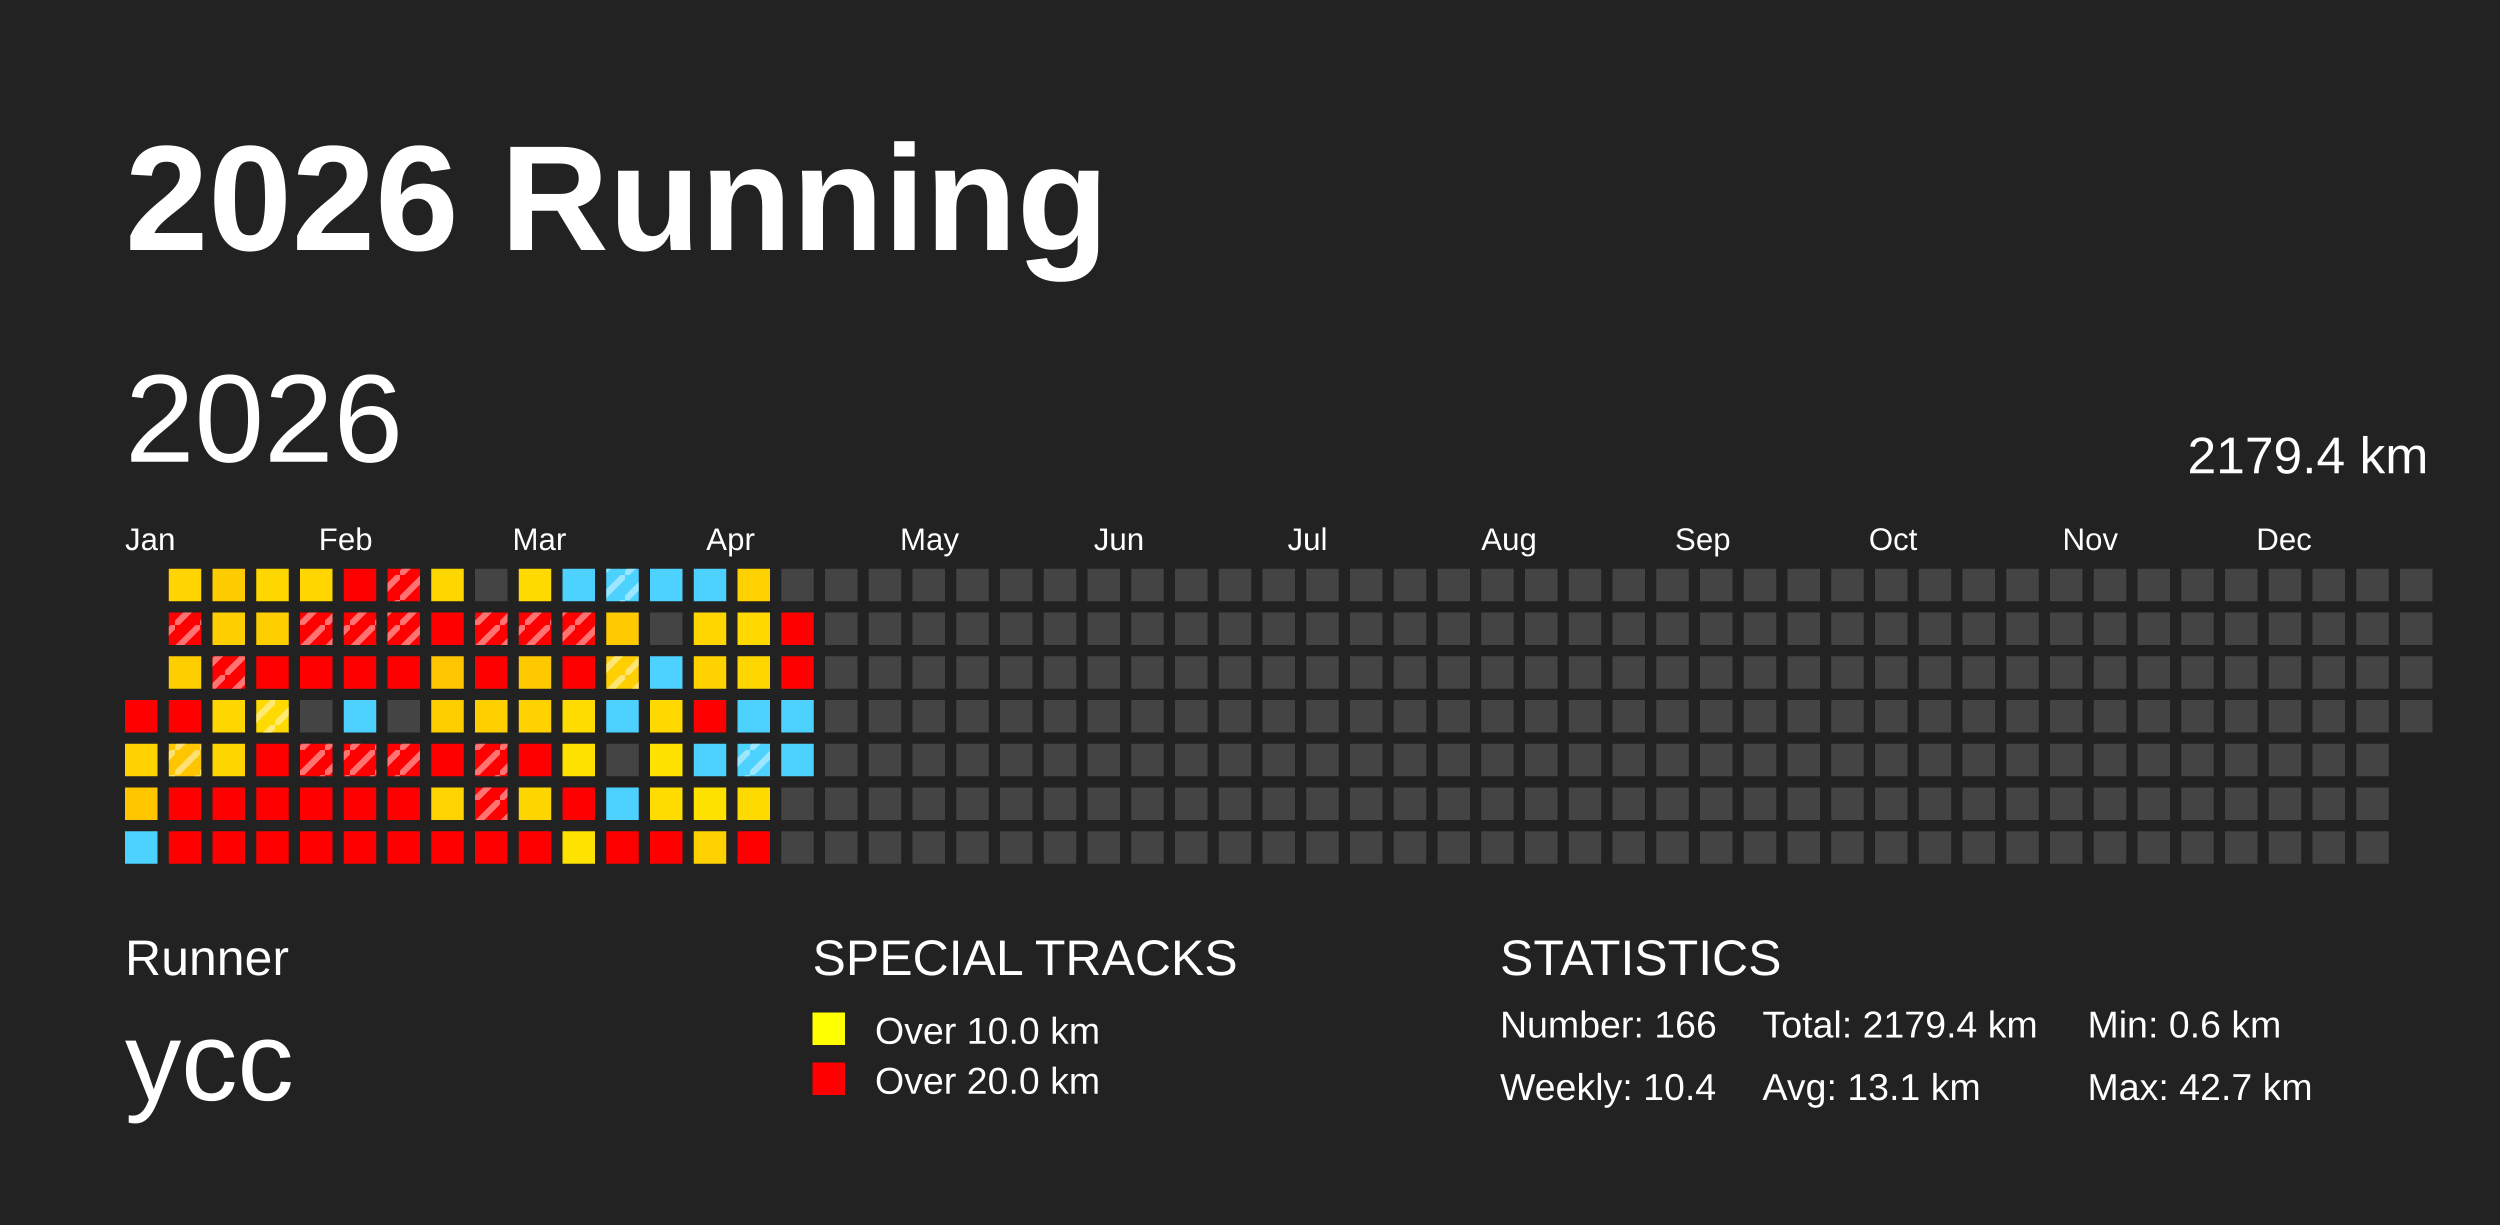
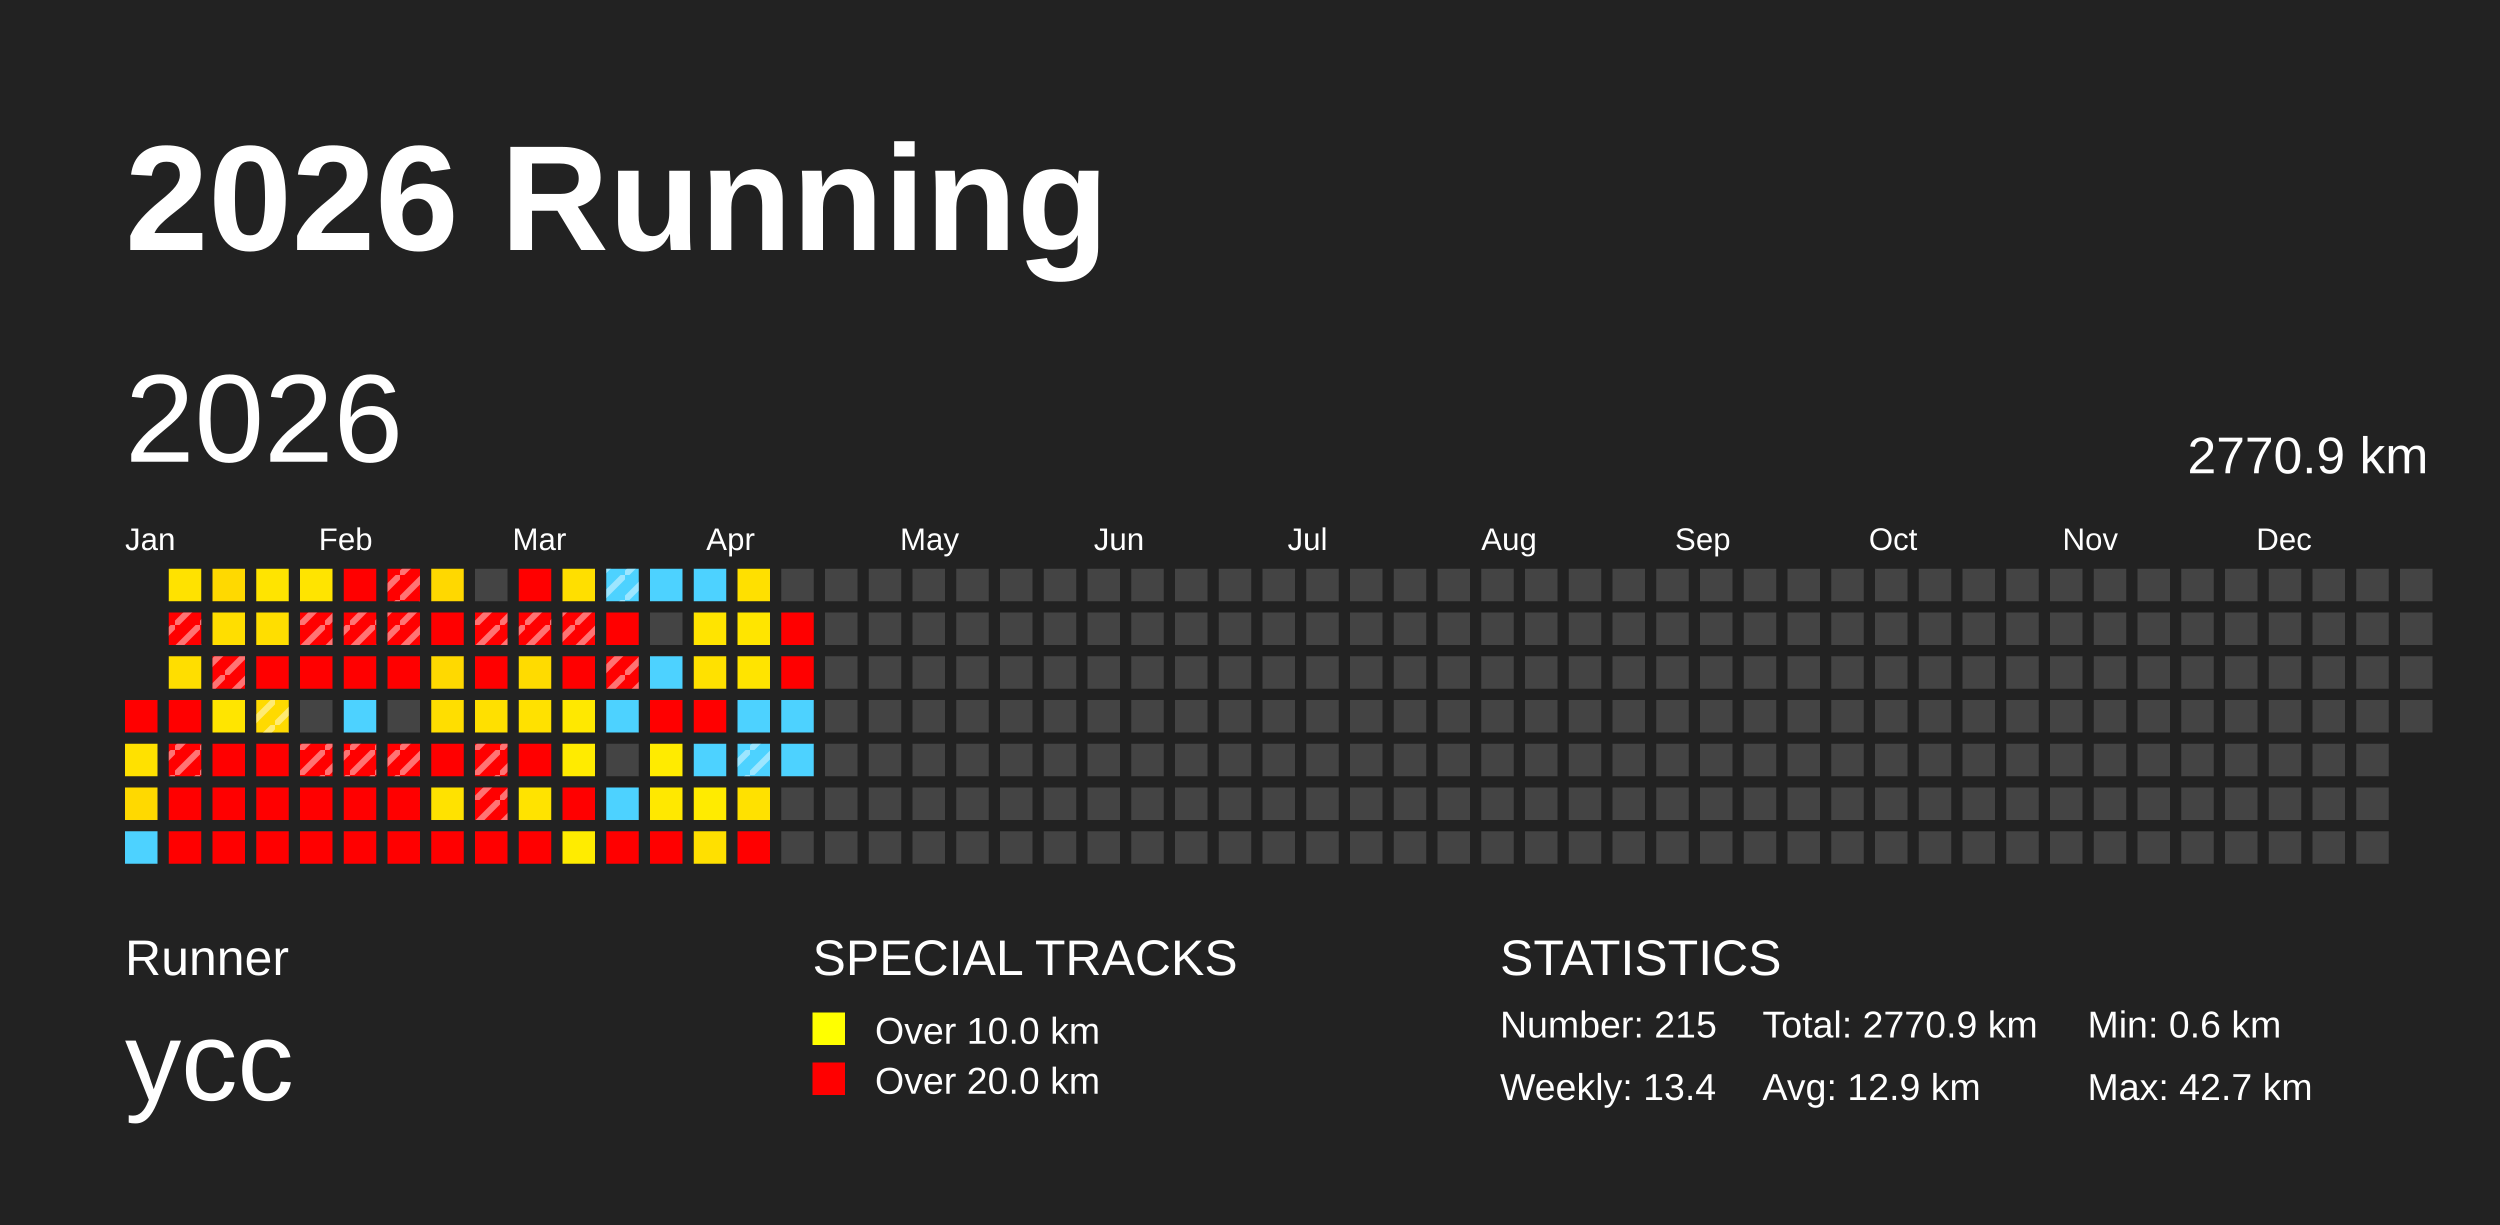
<svg xmlns="http://www.w3.org/2000/svg" baseProfile="full" height="98mm" version="1.1" viewBox="0,0,200,98" width="200mm">
  <defs>
    <pattern height="2" id="indoor-stripe" patternUnits="userSpaceOnUse" width="2">
      <line stroke="white" stroke-opacity="0.45" stroke-width="0.5" x1="0" x2="2" y1="2" y2="0" />
    </pattern>
  </defs>
  <rect fill="#222222" height="98" width="200" x="0" y="0" />
  <text fill="#FFFFFF" style="font-size:12px; font-family:Arial; font-weight:bold;" x="10" y="20">2026 Running</text>
  <text fill="#FFFFFF" style="font-size:4px; font-family:Arial" x="10" y="78">Runner</text>
  <text fill="#FFFFFF" style="font-size:9px; font-family:Arial" x="10" y="88">ycc</text>
  <text fill="#FFFFFF" style="font-size:4px; font-family:Arial" x="65" y="78">SPECIAL TRACKS</text>
  <rect fill="yellow" height="2.6" width="2.6" x="65" y="81" />
  <text fill="#FFFFFF" style="font-size:3px; font-family:Arial" x="70" y="83.5">Over 10.0 km</text>
  <rect fill="red" height="2.6" width="2.6" x="65" y="85" />
  <text fill="#FFFFFF" style="font-size:3px; font-family:Arial" x="70" y="87.5">Over 20.0 km</text>
  <text fill="#FFFFFF" style="font-size:4px; font-family:Arial" x="120" y="78">STATISTICS</text>
-   <text fill="#FFFFFF" style="font-size:3px; font-family:Arial" x="120" y="83">Number: 166</text>
-   <text fill="#FFFFFF" style="font-size:3px; font-family:Arial" x="120" y="88">Weekly: 10.4</text>
-   <text fill="#FFFFFF" style="font-size:3px; font-family:Arial" x="141" y="83">Total: 2179.4 km</text>
-   <text fill="#FFFFFF" style="font-size:3px; font-family:Arial" x="141" y="88">Avg: 13.1 km</text>
+   <text fill="#FFFFFF" style="font-size:3px; font-family:Arial" x="120" y="83">Number: 215</text>
+   <text fill="#FFFFFF" style="font-size:3px; font-family:Arial" x="120" y="88">Weekly: 13.4</text>
+   <text fill="#FFFFFF" style="font-size:3px; font-family:Arial" x="141" y="83">Total: 2770.9 km</text>
+   <text fill="#FFFFFF" style="font-size:3px; font-family:Arial" x="141" y="88">Avg: 12.9 km</text>
  <text fill="#FFFFFF" style="font-size:3px; font-family:Arial" x="167" y="83">Min: 0.6 km</text>
  <text fill="#FFFFFF" style="font-size:3px; font-family:Arial" x="167" y="88">Max: 42.7 km</text>
  <text dominant-baseline="hanging" fill="#FFFFFF" style="font-size:10.0px; font-family:Arial;" x="10" y="30">2026</text>
-   <text dominant-baseline="hanging" fill="#FFFFFF" style="font-size:4.125px; font-family:Arial;" x="175" y="35">2179.4 km</text>
+   <text dominant-baseline="hanging" fill="#FFFFFF" style="font-size:4.125px; font-family:Arial;" x="175" y="35">2770.9 km</text>
  <text fill="#FFFFFF" style="font-size:2.5px; font-family:Arial" x="10.0" y="44">Jan</text>
  <text fill="#FFFFFF" style="font-size:2.5px; font-family:Arial" x="25.5" y="44">Feb</text>
  <text fill="#FFFFFF" style="font-size:2.5px; font-family:Arial" x="41.0" y="44">Mar</text>
  <text fill="#FFFFFF" style="font-size:2.5px; font-family:Arial" x="56.5" y="44">Apr</text>
  <text fill="#FFFFFF" style="font-size:2.5px; font-family:Arial" x="72.0" y="44">May</text>
  <text fill="#FFFFFF" style="font-size:2.5px; font-family:Arial" x="87.5" y="44">Jun</text>
  <text fill="#FFFFFF" style="font-size:2.5px; font-family:Arial" x="103.0" y="44">Jul</text>
  <text fill="#FFFFFF" style="font-size:2.5px; font-family:Arial" x="118.5" y="44">Aug</text>
  <text fill="#FFFFFF" style="font-size:2.5px; font-family:Arial" x="134.0" y="44">Sep</text>
  <text fill="#FFFFFF" style="font-size:2.5px; font-family:Arial" x="149.5" y="44">Oct</text>
  <text fill="#FFFFFF" style="font-size:2.5px; font-family:Arial" x="165.0" y="44">Nov</text>
  <text fill="#FFFFFF" style="font-size:2.5px; font-family:Arial" x="180.5" y="44">Dec</text>
  <rect fill="red" height="2.6" width="2.6" x="10.0" y="56.0" />
-   <rect fill="#ffd200" height="2.6" width="2.6" x="10.0" y="59.5" />
-   <rect fill="#ffc600" height="2.6" width="2.6" x="10.0" y="63.0" />
+   <rect fill="#ffe100" height="2.6" width="2.6" x="10.0" y="59.5" />
+   <rect fill="#ffd900" height="2.6" width="2.6" x="10.0" y="63.0" />
  <rect fill="#4dd2ff" height="2.6" width="2.6" x="10.0" y="66.5" />
-   <rect fill="#ffd400" height="2.6" width="2.6" x="13.5" y="45.5" />
+   <rect fill="#ffe200" height="2.6" width="2.6" x="13.5" y="45.5" />
  <rect fill="red" height="2.6" width="2.6" x="13.5" y="49.0" />
  <rect fill="url(#indoor-stripe)" height="2.6" width="2.6" x="13.5" y="49.0" />
-   <rect fill="#ffce00" height="2.6" width="2.6" x="13.5" y="52.5" />
+   <rect fill="#ffde00" height="2.6" width="2.6" x="13.5" y="52.5" />
  <rect fill="red" height="2.6" width="2.6" x="13.5" y="56.0" />
-   <rect fill="#ffc600" height="2.6" width="2.6" x="13.5" y="59.5" />
+   <rect fill="red" height="2.6" width="2.6" x="13.5" y="59.5" />
  <rect fill="url(#indoor-stripe)" height="2.6" width="2.6" x="13.5" y="59.5" />
  <rect fill="red" height="2.6" width="2.6" x="13.5" y="63.0" />
  <rect fill="red" height="2.6" width="2.6" x="13.5" y="66.5" />
-   <rect fill="#ffcc00" height="2.6" width="2.6" x="17.0" y="45.5" />
-   <rect fill="#ffce00" height="2.6" width="2.6" x="17.0" y="49.0" />
+   <rect fill="#ffd900" height="2.6" width="2.6" x="17.0" y="45.5" />
+   <rect fill="#ffde00" height="2.6" width="2.6" x="17.0" y="49.0" />
  <rect fill="red" height="2.6" width="2.6" x="17.0" y="52.5" />
  <rect fill="url(#indoor-stripe)" height="2.6" width="2.6" x="17.0" y="52.5" />
-   <rect fill="#ffd700" height="2.6" width="2.6" x="17.0" y="56.0" />
-   <rect fill="#ffd500" height="2.6" width="2.6" x="17.0" y="59.5" />
+   <rect fill="#ffe500" height="2.6" width="2.6" x="17.0" y="56.0" />
+   <rect fill="red" height="2.6" width="2.6" x="17.0" y="59.5" />
  <rect fill="red" height="2.6" width="2.6" x="17.0" y="63.0" />
  <rect fill="red" height="2.6" width="2.6" x="17.0" y="66.5" />
-   <rect fill="#ffd700" height="2.6" width="2.6" x="20.5" y="45.5" />
-   <rect fill="#ffce00" height="2.6" width="2.6" x="20.5" y="49.0" />
+   <rect fill="#ffe400" height="2.6" width="2.6" x="20.5" y="45.5" />
+   <rect fill="#ffde00" height="2.6" width="2.6" x="20.5" y="49.0" />
  <rect fill="red" height="2.6" width="2.6" x="20.5" y="52.5" />
  <rect fill="#ffda00" height="2.6" width="2.6" x="20.5" y="56.0" />
  <rect fill="url(#indoor-stripe)" height="2.6" width="2.6" x="20.5" y="56.0" />
  <rect fill="red" height="2.6" width="2.6" x="20.5" y="59.5" />
  <rect fill="red" height="2.6" width="2.6" x="20.5" y="63.0" />
  <rect fill="red" height="2.6" width="2.6" x="20.5" y="66.5" />
-   <rect fill="#ffd600" height="2.6" width="2.6" x="24.0" y="45.5" />
+   <rect fill="#ffe400" height="2.6" width="2.6" x="24.0" y="45.5" />
  <rect fill="red" height="2.6" width="2.6" x="24.0" y="49.0" />
  <rect fill="url(#indoor-stripe)" height="2.6" width="2.6" x="24.0" y="49.0" />
  <rect fill="red" height="2.6" width="2.6" x="24.0" y="52.5" />
  <rect fill="#444444" height="2.6" width="2.6" x="24.0" y="56.0" />
  <rect fill="red" height="2.6" width="2.6" x="24.0" y="59.5" />
  <rect fill="url(#indoor-stripe)" height="2.6" width="2.6" x="24.0" y="59.5" />
  <rect fill="red" height="2.6" width="2.6" x="24.0" y="63.0" />
  <rect fill="red" height="2.6" width="2.6" x="24.0" y="66.5" />
  <rect fill="red" height="2.6" width="2.6" x="27.5" y="45.5" />
  <rect fill="red" height="2.6" width="2.6" x="27.5" y="49.0" />
  <rect fill="url(#indoor-stripe)" height="2.6" width="2.6" x="27.5" y="49.0" />
  <rect fill="red" height="2.6" width="2.6" x="27.5" y="52.5" />
  <rect fill="#4dd2ff" height="2.6" width="2.6" x="27.5" y="56.0" />
  <rect fill="red" height="2.6" width="2.6" x="27.5" y="59.5" />
  <rect fill="url(#indoor-stripe)" height="2.6" width="2.6" x="27.5" y="59.5" />
  <rect fill="red" height="2.6" width="2.6" x="27.5" y="63.0" />
  <rect fill="red" height="2.6" width="2.6" x="27.5" y="66.5" />
  <rect fill="red" height="2.6" width="2.6" x="31.0" y="45.5" />
  <rect fill="url(#indoor-stripe)" height="2.6" width="2.6" x="31.0" y="45.5" />
  <rect fill="red" height="2.6" width="2.6" x="31.0" y="49.0" />
  <rect fill="url(#indoor-stripe)" height="2.6" width="2.6" x="31.0" y="49.0" />
  <rect fill="red" height="2.6" width="2.6" x="31.0" y="52.5" />
  <rect fill="#444444" height="2.6" width="2.6" x="31.0" y="56.0" />
  <rect fill="red" height="2.6" width="2.6" x="31.0" y="59.5" />
  <rect fill="url(#indoor-stripe)" height="2.6" width="2.6" x="31.0" y="59.5" />
  <rect fill="red" height="2.6" width="2.6" x="31.0" y="63.0" />
  <rect fill="red" height="2.6" width="2.6" x="31.0" y="66.5" />
-   <rect fill="#ffd700" height="2.6" width="2.6" x="34.5" y="45.5" />
+   <rect fill="#ffd800" height="2.6" width="2.6" x="34.5" y="45.5" />
  <rect fill="red" height="2.6" width="2.6" x="34.5" y="49.0" />
-   <rect fill="#ffc500" height="2.6" width="2.6" x="34.5" y="52.5" />
-   <rect fill="#ffce00" height="2.6" width="2.6" x="34.5" y="56.0" />
+   <rect fill="#ffd900" height="2.6" width="2.6" x="34.5" y="52.5" />
+   <rect fill="#ffde00" height="2.6" width="2.6" x="34.5" y="56.0" />
  <rect fill="red" height="2.6" width="2.6" x="34.5" y="59.5" />
-   <rect fill="#ffd400" height="2.6" width="2.6" x="34.5" y="63.0" />
+   <rect fill="#ffe200" height="2.6" width="2.6" x="34.5" y="63.0" />
  <rect fill="red" height="2.6" width="2.6" x="34.5" y="66.5" />
  <rect fill="#444444" height="2.6" width="2.6" x="38.0" y="45.5" />
  <rect fill="red" height="2.6" width="2.6" x="38.0" y="49.0" />
  <rect fill="url(#indoor-stripe)" height="2.6" width="2.6" x="38.0" y="49.0" />
  <rect fill="red" height="2.6" width="2.6" x="38.0" y="52.5" />
-   <rect fill="#ffd000" height="2.6" width="2.6" x="38.0" y="56.0" />
+   <rect fill="#ffe000" height="2.6" width="2.6" x="38.0" y="56.0" />
  <rect fill="red" height="2.6" width="2.6" x="38.0" y="59.5" />
  <rect fill="url(#indoor-stripe)" height="2.6" width="2.6" x="38.0" y="59.5" />
  <rect fill="red" height="2.6" width="2.6" x="38.0" y="63.0" />
  <rect fill="url(#indoor-stripe)" height="2.6" width="2.6" x="38.0" y="63.0" />
  <rect fill="red" height="2.6" width="2.6" x="38.0" y="66.5" />
-   <rect fill="#ffda00" height="2.6" width="2.6" x="41.5" y="45.5" />
+   <rect fill="red" height="2.6" width="2.6" x="41.5" y="45.5" />
  <rect fill="red" height="2.6" width="2.6" x="41.5" y="49.0" />
  <rect fill="url(#indoor-stripe)" height="2.6" width="2.6" x="41.5" y="49.0" />
-   <rect fill="#ffc900" height="2.6" width="2.6" x="41.5" y="52.5" />
-   <rect fill="#ffd200" height="2.6" width="2.6" x="41.5" y="56.0" />
+   <rect fill="#ffdb00" height="2.6" width="2.6" x="41.5" y="52.5" />
+   <rect fill="#ffe100" height="2.6" width="2.6" x="41.5" y="56.0" />
  <rect fill="red" height="2.6" width="2.6" x="41.5" y="59.5" />
-   <rect fill="#ffd500" height="2.6" width="2.6" x="41.5" y="63.0" />
+   <rect fill="#ffe300" height="2.6" width="2.6" x="41.5" y="63.0" />
  <rect fill="red" height="2.6" width="2.6" x="41.5" y="66.5" />
-   <rect fill="#4dd2ff" height="2.6" width="2.6" x="45.0" y="45.5" />
+   <rect fill="#ffdf00" height="2.6" width="2.6" x="45.0" y="45.5" />
  <rect fill="red" height="2.6" width="2.6" x="45.0" y="49.0" />
  <rect fill="url(#indoor-stripe)" height="2.6" width="2.6" x="45.0" y="49.0" />
  <rect fill="red" height="2.6" width="2.6" x="45.0" y="52.5" />
-   <rect fill="#ffdc00" height="2.6" width="2.6" x="45.0" y="56.0" />
-   <rect fill="#ffe100" height="2.6" width="2.6" x="45.0" y="59.5" />
+   <rect fill="#ffe800" height="2.6" width="2.6" x="45.0" y="56.0" />
+   <rect fill="#ffeb00" height="2.6" width="2.6" x="45.0" y="59.5" />
  <rect fill="red" height="2.6" width="2.6" x="45.0" y="63.0" />
-   <rect fill="#ffe200" height="2.6" width="2.6" x="45.0" y="66.5" />
+   <rect fill="#ffec00" height="2.6" width="2.6" x="45.0" y="66.5" />
  <rect fill="#4dd2ff" height="2.6" width="2.6" x="48.5" y="45.5" />
  <rect fill="url(#indoor-stripe)" height="2.6" width="2.6" x="48.5" y="45.5" />
-   <rect fill="#ffcb00" height="2.6" width="2.6" x="48.5" y="49.0" />
-   <rect fill="#ffcf00" height="2.6" width="2.6" x="48.5" y="52.5" />
+   <rect fill="red" height="2.6" width="2.6" x="48.5" y="49.0" />
+   <rect fill="red" height="2.6" width="2.6" x="48.5" y="52.5" />
  <rect fill="url(#indoor-stripe)" height="2.6" width="2.6" x="48.5" y="52.5" />
  <rect fill="#4dd2ff" height="2.6" width="2.6" x="48.5" y="56.0" />
  <rect fill="#444444" height="2.6" width="2.6" x="48.5" y="59.5" />
  <rect fill="#4dd2ff" height="2.6" width="2.6" x="48.5" y="63.0" />
  <rect fill="red" height="2.6" width="2.6" x="48.5" y="66.5" />
  <rect fill="#4dd2ff" height="2.6" width="2.6" x="52.0" y="45.5" />
  <rect fill="#444444" height="2.6" width="2.6" x="52.0" y="49.0" />
  <rect fill="#4dd2ff" height="2.6" width="2.6" x="52.0" y="52.5" />
-   <rect fill="#ffd800" height="2.6" width="2.6" x="52.0" y="56.0" />
-   <rect fill="#ffe100" height="2.6" width="2.6" x="52.0" y="59.5" />
-   <rect fill="#ffdc00" height="2.6" width="2.6" x="52.0" y="63.0" />
+   <rect fill="red" height="2.6" width="2.6" x="52.0" y="56.0" />
+   <rect fill="#ffeb00" height="2.6" width="2.6" x="52.0" y="59.5" />
+   <rect fill="#ffe800" height="2.6" width="2.6" x="52.0" y="63.0" />
  <rect fill="red" height="2.6" width="2.6" x="52.0" y="66.5" />
  <rect fill="#4dd2ff" height="2.6" width="2.6" x="55.5" y="45.5" />
-   <rect fill="#ffd600" height="2.6" width="2.6" x="55.5" y="49.0" />
-   <rect fill="#ffd200" height="2.6" width="2.6" x="55.5" y="52.5" />
+   <rect fill="#ffe400" height="2.6" width="2.6" x="55.5" y="49.0" />
+   <rect fill="#ffe100" height="2.6" width="2.6" x="55.5" y="52.5" />
  <rect fill="red" height="2.6" width="2.6" x="55.5" y="56.0" />
  <rect fill="#4dd2ff" height="2.6" width="2.6" x="55.5" y="59.5" />
-   <rect fill="#ffe100" height="2.6" width="2.6" x="55.5" y="63.0" />
-   <rect fill="#ffd100" height="2.6" width="2.6" x="55.5" y="66.5" />
-   <rect fill="#ffd100" height="2.6" width="2.6" x="59.0" y="45.5" />
-   <rect fill="#ffd800" height="2.6" width="2.6" x="59.0" y="49.0" />
-   <rect fill="#ffd700" height="2.6" width="2.6" x="59.0" y="52.5" />
+   <rect fill="#ffeb00" height="2.6" width="2.6" x="55.5" y="63.0" />
+   <rect fill="#ffe000" height="2.6" width="2.6" x="55.5" y="66.5" />
+   <rect fill="#ffe000" height="2.6" width="2.6" x="59.0" y="45.5" />
+   <rect fill="#ffe500" height="2.6" width="2.6" x="59.0" y="49.0" />
+   <rect fill="#ffe400" height="2.6" width="2.6" x="59.0" y="52.5" />
  <rect fill="#4dd2ff" height="2.6" width="2.6" x="59.0" y="56.0" />
  <rect fill="#4dd2ff" height="2.6" width="2.6" x="59.0" y="59.5" />
  <rect fill="url(#indoor-stripe)" height="2.6" width="2.6" x="59.0" y="59.5" />
-   <rect fill="#ffda00" height="2.6" width="2.6" x="59.0" y="63.0" />
+   <rect fill="#ffe100" height="2.6" width="2.6" x="59.0" y="63.0" />
  <rect fill="red" height="2.6" width="2.6" x="59.0" y="66.5" />
  <rect fill="#444444" height="2.6" width="2.6" x="62.5" y="45.5" />
  <rect fill="red" height="2.6" width="2.6" x="62.5" y="49.0" />
  <rect fill="red" height="2.6" width="2.6" x="62.5" y="52.5" />
  <rect fill="#4dd2ff" height="2.6" width="2.6" x="62.5" y="56.0" />
  <rect fill="#4dd2ff" height="2.6" width="2.6" x="62.5" y="59.5" />
  <rect fill="#444444" height="2.6" width="2.6" x="62.5" y="63.0" />
  <rect fill="#444444" height="2.6" width="2.6" x="62.5" y="66.5" />
  <rect fill="#444444" height="2.6" width="2.6" x="66.0" y="45.5" />
  <rect fill="#444444" height="2.6" width="2.6" x="66.0" y="49.0" />
  <rect fill="#444444" height="2.6" width="2.6" x="66.0" y="52.5" />
  <rect fill="#444444" height="2.6" width="2.6" x="66.0" y="56.0" />
  <rect fill="#444444" height="2.6" width="2.6" x="66.0" y="59.5" />
  <rect fill="#444444" height="2.6" width="2.6" x="66.0" y="63.0" />
  <rect fill="#444444" height="2.6" width="2.6" x="66.0" y="66.5" />
  <rect fill="#444444" height="2.6" width="2.6" x="69.5" y="45.5" />
  <rect fill="#444444" height="2.6" width="2.6" x="69.5" y="49.0" />
  <rect fill="#444444" height="2.6" width="2.6" x="69.5" y="52.5" />
  <rect fill="#444444" height="2.6" width="2.6" x="69.5" y="56.0" />
  <rect fill="#444444" height="2.6" width="2.6" x="69.5" y="59.5" />
  <rect fill="#444444" height="2.6" width="2.6" x="69.5" y="63.0" />
  <rect fill="#444444" height="2.6" width="2.6" x="69.5" y="66.5" />
  <rect fill="#444444" height="2.6" width="2.6" x="73.0" y="45.5" />
  <rect fill="#444444" height="2.6" width="2.6" x="73.0" y="49.0" />
  <rect fill="#444444" height="2.6" width="2.6" x="73.0" y="52.5" />
  <rect fill="#444444" height="2.6" width="2.6" x="73.0" y="56.0" />
  <rect fill="#444444" height="2.6" width="2.6" x="73.0" y="59.5" />
  <rect fill="#444444" height="2.6" width="2.6" x="73.0" y="63.0" />
  <rect fill="#444444" height="2.6" width="2.6" x="73.0" y="66.5" />
  <rect fill="#444444" height="2.6" width="2.6" x="76.5" y="45.5" />
  <rect fill="#444444" height="2.6" width="2.6" x="76.5" y="49.0" />
  <rect fill="#444444" height="2.6" width="2.6" x="76.5" y="52.5" />
  <rect fill="#444444" height="2.6" width="2.6" x="76.5" y="56.0" />
  <rect fill="#444444" height="2.6" width="2.6" x="76.5" y="59.5" />
  <rect fill="#444444" height="2.6" width="2.6" x="76.5" y="63.0" />
  <rect fill="#444444" height="2.6" width="2.6" x="76.5" y="66.5" />
  <rect fill="#444444" height="2.6" width="2.6" x="80.0" y="45.5" />
  <rect fill="#444444" height="2.6" width="2.6" x="80.0" y="49.0" />
  <rect fill="#444444" height="2.6" width="2.6" x="80.0" y="52.5" />
  <rect fill="#444444" height="2.6" width="2.6" x="80.0" y="56.0" />
  <rect fill="#444444" height="2.6" width="2.6" x="80.0" y="59.5" />
  <rect fill="#444444" height="2.6" width="2.6" x="80.0" y="63.0" />
  <rect fill="#444444" height="2.6" width="2.6" x="80.0" y="66.5" />
  <rect fill="#444444" height="2.6" width="2.6" x="83.5" y="45.5" />
  <rect fill="#444444" height="2.6" width="2.6" x="83.5" y="49.0" />
  <rect fill="#444444" height="2.6" width="2.6" x="83.5" y="52.5" />
  <rect fill="#444444" height="2.6" width="2.6" x="83.5" y="56.0" />
  <rect fill="#444444" height="2.6" width="2.6" x="83.5" y="59.5" />
  <rect fill="#444444" height="2.6" width="2.6" x="83.5" y="63.0" />
  <rect fill="#444444" height="2.6" width="2.6" x="83.5" y="66.5" />
  <rect fill="#444444" height="2.6" width="2.6" x="87.0" y="45.5" />
  <rect fill="#444444" height="2.6" width="2.6" x="87.0" y="49.0" />
  <rect fill="#444444" height="2.6" width="2.6" x="87.0" y="52.5" />
  <rect fill="#444444" height="2.6" width="2.6" x="87.0" y="56.0" />
  <rect fill="#444444" height="2.6" width="2.6" x="87.0" y="59.5" />
  <rect fill="#444444" height="2.6" width="2.6" x="87.0" y="63.0" />
  <rect fill="#444444" height="2.6" width="2.6" x="87.0" y="66.5" />
  <rect fill="#444444" height="2.6" width="2.6" x="90.5" y="45.5" />
  <rect fill="#444444" height="2.6" width="2.6" x="90.5" y="49.0" />
  <rect fill="#444444" height="2.6" width="2.6" x="90.5" y="52.5" />
  <rect fill="#444444" height="2.6" width="2.6" x="90.5" y="56.0" />
  <rect fill="#444444" height="2.6" width="2.6" x="90.5" y="59.5" />
  <rect fill="#444444" height="2.6" width="2.6" x="90.5" y="63.0" />
  <rect fill="#444444" height="2.6" width="2.6" x="90.5" y="66.5" />
  <rect fill="#444444" height="2.6" width="2.6" x="94.0" y="45.5" />
  <rect fill="#444444" height="2.6" width="2.6" x="94.0" y="49.0" />
  <rect fill="#444444" height="2.6" width="2.6" x="94.0" y="52.5" />
  <rect fill="#444444" height="2.6" width="2.6" x="94.0" y="56.0" />
  <rect fill="#444444" height="2.6" width="2.6" x="94.0" y="59.5" />
  <rect fill="#444444" height="2.6" width="2.6" x="94.0" y="63.0" />
  <rect fill="#444444" height="2.6" width="2.6" x="94.0" y="66.5" />
  <rect fill="#444444" height="2.6" width="2.6" x="97.5" y="45.5" />
  <rect fill="#444444" height="2.6" width="2.6" x="97.5" y="49.0" />
  <rect fill="#444444" height="2.6" width="2.6" x="97.5" y="52.5" />
  <rect fill="#444444" height="2.6" width="2.6" x="97.5" y="56.0" />
  <rect fill="#444444" height="2.6" width="2.6" x="97.5" y="59.5" />
  <rect fill="#444444" height="2.6" width="2.6" x="97.5" y="63.0" />
  <rect fill="#444444" height="2.6" width="2.6" x="97.5" y="66.5" />
  <rect fill="#444444" height="2.6" width="2.6" x="101.0" y="45.5" />
  <rect fill="#444444" height="2.6" width="2.6" x="101.0" y="49.0" />
  <rect fill="#444444" height="2.6" width="2.6" x="101.0" y="52.5" />
  <rect fill="#444444" height="2.6" width="2.6" x="101.0" y="56.0" />
  <rect fill="#444444" height="2.6" width="2.6" x="101.0" y="59.5" />
  <rect fill="#444444" height="2.6" width="2.6" x="101.0" y="63.0" />
  <rect fill="#444444" height="2.6" width="2.6" x="101.0" y="66.5" />
  <rect fill="#444444" height="2.6" width="2.6" x="104.5" y="45.5" />
  <rect fill="#444444" height="2.6" width="2.6" x="104.5" y="49.0" />
  <rect fill="#444444" height="2.6" width="2.6" x="104.5" y="52.5" />
  <rect fill="#444444" height="2.6" width="2.6" x="104.5" y="56.0" />
  <rect fill="#444444" height="2.6" width="2.6" x="104.5" y="59.5" />
  <rect fill="#444444" height="2.6" width="2.6" x="104.5" y="63.0" />
  <rect fill="#444444" height="2.6" width="2.6" x="104.5" y="66.5" />
  <rect fill="#444444" height="2.6" width="2.6" x="108.0" y="45.5" />
  <rect fill="#444444" height="2.6" width="2.6" x="108.0" y="49.0" />
  <rect fill="#444444" height="2.6" width="2.6" x="108.0" y="52.5" />
  <rect fill="#444444" height="2.6" width="2.6" x="108.0" y="56.0" />
  <rect fill="#444444" height="2.6" width="2.6" x="108.0" y="59.5" />
  <rect fill="#444444" height="2.6" width="2.6" x="108.0" y="63.0" />
  <rect fill="#444444" height="2.6" width="2.6" x="108.0" y="66.5" />
  <rect fill="#444444" height="2.6" width="2.6" x="111.5" y="45.5" />
  <rect fill="#444444" height="2.6" width="2.6" x="111.5" y="49.0" />
  <rect fill="#444444" height="2.6" width="2.6" x="111.5" y="52.5" />
  <rect fill="#444444" height="2.6" width="2.6" x="111.5" y="56.0" />
  <rect fill="#444444" height="2.6" width="2.6" x="111.5" y="59.5" />
  <rect fill="#444444" height="2.6" width="2.6" x="111.5" y="63.0" />
  <rect fill="#444444" height="2.6" width="2.6" x="111.5" y="66.5" />
  <rect fill="#444444" height="2.6" width="2.6" x="115.0" y="45.5" />
  <rect fill="#444444" height="2.6" width="2.6" x="115.0" y="49.0" />
  <rect fill="#444444" height="2.6" width="2.6" x="115.0" y="52.5" />
  <rect fill="#444444" height="2.6" width="2.6" x="115.0" y="56.0" />
  <rect fill="#444444" height="2.6" width="2.6" x="115.0" y="59.5" />
  <rect fill="#444444" height="2.6" width="2.6" x="115.0" y="63.0" />
  <rect fill="#444444" height="2.6" width="2.6" x="115.0" y="66.5" />
  <rect fill="#444444" height="2.6" width="2.6" x="118.5" y="45.5" />
  <rect fill="#444444" height="2.6" width="2.6" x="118.5" y="49.0" />
  <rect fill="#444444" height="2.6" width="2.6" x="118.5" y="52.5" />
  <rect fill="#444444" height="2.6" width="2.6" x="118.5" y="56.0" />
  <rect fill="#444444" height="2.6" width="2.6" x="118.5" y="59.5" />
  <rect fill="#444444" height="2.6" width="2.6" x="118.5" y="63.0" />
  <rect fill="#444444" height="2.6" width="2.6" x="118.5" y="66.5" />
  <rect fill="#444444" height="2.6" width="2.6" x="122.0" y="45.5" />
  <rect fill="#444444" height="2.6" width="2.6" x="122.0" y="49.0" />
  <rect fill="#444444" height="2.6" width="2.6" x="122.0" y="52.5" />
  <rect fill="#444444" height="2.6" width="2.6" x="122.0" y="56.0" />
  <rect fill="#444444" height="2.6" width="2.6" x="122.0" y="59.5" />
  <rect fill="#444444" height="2.6" width="2.6" x="122.0" y="63.0" />
  <rect fill="#444444" height="2.6" width="2.6" x="122.0" y="66.5" />
  <rect fill="#444444" height="2.6" width="2.6" x="125.5" y="45.5" />
  <rect fill="#444444" height="2.6" width="2.6" x="125.5" y="49.0" />
  <rect fill="#444444" height="2.6" width="2.6" x="125.5" y="52.5" />
  <rect fill="#444444" height="2.6" width="2.6" x="125.5" y="56.0" />
  <rect fill="#444444" height="2.6" width="2.6" x="125.5" y="59.5" />
  <rect fill="#444444" height="2.6" width="2.6" x="125.5" y="63.0" />
  <rect fill="#444444" height="2.6" width="2.6" x="125.5" y="66.5" />
  <rect fill="#444444" height="2.6" width="2.6" x="129.0" y="45.5" />
  <rect fill="#444444" height="2.6" width="2.6" x="129.0" y="49.0" />
  <rect fill="#444444" height="2.6" width="2.6" x="129.0" y="52.5" />
  <rect fill="#444444" height="2.6" width="2.6" x="129.0" y="56.0" />
  <rect fill="#444444" height="2.6" width="2.6" x="129.0" y="59.5" />
  <rect fill="#444444" height="2.6" width="2.6" x="129.0" y="63.0" />
  <rect fill="#444444" height="2.6" width="2.6" x="129.0" y="66.5" />
  <rect fill="#444444" height="2.6" width="2.6" x="132.5" y="45.5" />
  <rect fill="#444444" height="2.6" width="2.6" x="132.5" y="49.0" />
  <rect fill="#444444" height="2.6" width="2.6" x="132.5" y="52.5" />
  <rect fill="#444444" height="2.6" width="2.6" x="132.5" y="56.0" />
  <rect fill="#444444" height="2.6" width="2.6" x="132.5" y="59.5" />
  <rect fill="#444444" height="2.6" width="2.6" x="132.5" y="63.0" />
  <rect fill="#444444" height="2.6" width="2.6" x="132.5" y="66.5" />
  <rect fill="#444444" height="2.6" width="2.6" x="136.0" y="45.5" />
  <rect fill="#444444" height="2.6" width="2.6" x="136.0" y="49.0" />
  <rect fill="#444444" height="2.6" width="2.6" x="136.0" y="52.5" />
  <rect fill="#444444" height="2.6" width="2.6" x="136.0" y="56.0" />
  <rect fill="#444444" height="2.6" width="2.6" x="136.0" y="59.5" />
  <rect fill="#444444" height="2.6" width="2.6" x="136.0" y="63.0" />
  <rect fill="#444444" height="2.6" width="2.6" x="136.0" y="66.5" />
  <rect fill="#444444" height="2.6" width="2.6" x="139.5" y="45.5" />
  <rect fill="#444444" height="2.6" width="2.6" x="139.5" y="49.0" />
  <rect fill="#444444" height="2.6" width="2.6" x="139.5" y="52.5" />
  <rect fill="#444444" height="2.6" width="2.6" x="139.5" y="56.0" />
  <rect fill="#444444" height="2.6" width="2.6" x="139.5" y="59.5" />
  <rect fill="#444444" height="2.6" width="2.6" x="139.5" y="63.0" />
  <rect fill="#444444" height="2.6" width="2.6" x="139.5" y="66.5" />
  <rect fill="#444444" height="2.6" width="2.6" x="143.0" y="45.5" />
  <rect fill="#444444" height="2.6" width="2.6" x="143.0" y="49.0" />
  <rect fill="#444444" height="2.6" width="2.6" x="143.0" y="52.5" />
  <rect fill="#444444" height="2.6" width="2.6" x="143.0" y="56.0" />
  <rect fill="#444444" height="2.6" width="2.6" x="143.0" y="59.5" />
  <rect fill="#444444" height="2.6" width="2.6" x="143.0" y="63.0" />
  <rect fill="#444444" height="2.6" width="2.6" x="143.0" y="66.5" />
  <rect fill="#444444" height="2.6" width="2.6" x="146.5" y="45.5" />
  <rect fill="#444444" height="2.6" width="2.6" x="146.5" y="49.0" />
  <rect fill="#444444" height="2.6" width="2.6" x="146.5" y="52.5" />
  <rect fill="#444444" height="2.6" width="2.6" x="146.5" y="56.0" />
  <rect fill="#444444" height="2.6" width="2.6" x="146.5" y="59.5" />
  <rect fill="#444444" height="2.6" width="2.6" x="146.5" y="63.0" />
  <rect fill="#444444" height="2.6" width="2.6" x="146.5" y="66.5" />
  <rect fill="#444444" height="2.6" width="2.6" x="150.0" y="45.5" />
  <rect fill="#444444" height="2.6" width="2.6" x="150.0" y="49.0" />
  <rect fill="#444444" height="2.6" width="2.6" x="150.0" y="52.5" />
  <rect fill="#444444" height="2.6" width="2.6" x="150.0" y="56.0" />
  <rect fill="#444444" height="2.6" width="2.6" x="150.0" y="59.5" />
  <rect fill="#444444" height="2.6" width="2.6" x="150.0" y="63.0" />
  <rect fill="#444444" height="2.6" width="2.6" x="150.0" y="66.5" />
  <rect fill="#444444" height="2.6" width="2.6" x="153.5" y="45.5" />
  <rect fill="#444444" height="2.6" width="2.6" x="153.5" y="49.0" />
  <rect fill="#444444" height="2.6" width="2.6" x="153.5" y="52.5" />
  <rect fill="#444444" height="2.6" width="2.6" x="153.5" y="56.0" />
  <rect fill="#444444" height="2.6" width="2.6" x="153.5" y="59.5" />
  <rect fill="#444444" height="2.6" width="2.6" x="153.5" y="63.0" />
  <rect fill="#444444" height="2.6" width="2.6" x="153.5" y="66.5" />
  <rect fill="#444444" height="2.6" width="2.6" x="157.0" y="45.5" />
  <rect fill="#444444" height="2.6" width="2.6" x="157.0" y="49.0" />
  <rect fill="#444444" height="2.6" width="2.6" x="157.0" y="52.5" />
  <rect fill="#444444" height="2.6" width="2.6" x="157.0" y="56.0" />
  <rect fill="#444444" height="2.6" width="2.6" x="157.0" y="59.5" />
  <rect fill="#444444" height="2.6" width="2.6" x="157.0" y="63.0" />
  <rect fill="#444444" height="2.6" width="2.6" x="157.0" y="66.5" />
  <rect fill="#444444" height="2.6" width="2.6" x="160.5" y="45.5" />
  <rect fill="#444444" height="2.6" width="2.6" x="160.5" y="49.0" />
  <rect fill="#444444" height="2.6" width="2.6" x="160.5" y="52.5" />
  <rect fill="#444444" height="2.6" width="2.6" x="160.5" y="56.0" />
  <rect fill="#444444" height="2.6" width="2.6" x="160.5" y="59.5" />
  <rect fill="#444444" height="2.6" width="2.6" x="160.5" y="63.0" />
  <rect fill="#444444" height="2.6" width="2.6" x="160.5" y="66.5" />
  <rect fill="#444444" height="2.6" width="2.6" x="164.0" y="45.5" />
  <rect fill="#444444" height="2.6" width="2.6" x="164.0" y="49.0" />
  <rect fill="#444444" height="2.6" width="2.6" x="164.0" y="52.5" />
  <rect fill="#444444" height="2.6" width="2.6" x="164.0" y="56.0" />
  <rect fill="#444444" height="2.6" width="2.6" x="164.0" y="59.5" />
  <rect fill="#444444" height="2.6" width="2.6" x="164.0" y="63.0" />
  <rect fill="#444444" height="2.6" width="2.6" x="164.0" y="66.5" />
  <rect fill="#444444" height="2.6" width="2.6" x="167.5" y="45.5" />
  <rect fill="#444444" height="2.6" width="2.6" x="167.5" y="49.0" />
  <rect fill="#444444" height="2.6" width="2.6" x="167.5" y="52.5" />
  <rect fill="#444444" height="2.6" width="2.6" x="167.5" y="56.0" />
  <rect fill="#444444" height="2.6" width="2.6" x="167.5" y="59.5" />
  <rect fill="#444444" height="2.6" width="2.6" x="167.5" y="63.0" />
  <rect fill="#444444" height="2.6" width="2.6" x="167.5" y="66.5" />
  <rect fill="#444444" height="2.6" width="2.6" x="171.0" y="45.5" />
  <rect fill="#444444" height="2.6" width="2.6" x="171.0" y="49.0" />
  <rect fill="#444444" height="2.6" width="2.6" x="171.0" y="52.5" />
  <rect fill="#444444" height="2.6" width="2.6" x="171.0" y="56.0" />
  <rect fill="#444444" height="2.6" width="2.6" x="171.0" y="59.5" />
  <rect fill="#444444" height="2.6" width="2.6" x="171.0" y="63.0" />
  <rect fill="#444444" height="2.6" width="2.6" x="171.0" y="66.5" />
  <rect fill="#444444" height="2.6" width="2.6" x="174.5" y="45.5" />
  <rect fill="#444444" height="2.6" width="2.6" x="174.5" y="49.0" />
  <rect fill="#444444" height="2.6" width="2.6" x="174.5" y="52.5" />
  <rect fill="#444444" height="2.6" width="2.6" x="174.5" y="56.0" />
  <rect fill="#444444" height="2.6" width="2.6" x="174.5" y="59.5" />
  <rect fill="#444444" height="2.6" width="2.6" x="174.5" y="63.0" />
  <rect fill="#444444" height="2.6" width="2.6" x="174.5" y="66.5" />
  <rect fill="#444444" height="2.6" width="2.6" x="178.0" y="45.5" />
  <rect fill="#444444" height="2.6" width="2.6" x="178.0" y="49.0" />
  <rect fill="#444444" height="2.6" width="2.6" x="178.0" y="52.5" />
  <rect fill="#444444" height="2.6" width="2.6" x="178.0" y="56.0" />
  <rect fill="#444444" height="2.6" width="2.6" x="178.0" y="59.5" />
  <rect fill="#444444" height="2.6" width="2.6" x="178.0" y="63.0" />
  <rect fill="#444444" height="2.6" width="2.6" x="178.0" y="66.5" />
  <rect fill="#444444" height="2.6" width="2.6" x="181.5" y="45.5" />
  <rect fill="#444444" height="2.6" width="2.6" x="181.5" y="49.0" />
  <rect fill="#444444" height="2.6" width="2.6" x="181.5" y="52.5" />
  <rect fill="#444444" height="2.6" width="2.6" x="181.5" y="56.0" />
  <rect fill="#444444" height="2.6" width="2.6" x="181.5" y="59.5" />
  <rect fill="#444444" height="2.6" width="2.6" x="181.5" y="63.0" />
  <rect fill="#444444" height="2.6" width="2.6" x="181.5" y="66.5" />
  <rect fill="#444444" height="2.6" width="2.6" x="185.0" y="45.5" />
  <rect fill="#444444" height="2.6" width="2.6" x="185.0" y="49.0" />
  <rect fill="#444444" height="2.6" width="2.6" x="185.0" y="52.5" />
  <rect fill="#444444" height="2.6" width="2.6" x="185.0" y="56.0" />
  <rect fill="#444444" height="2.6" width="2.6" x="185.0" y="59.5" />
  <rect fill="#444444" height="2.6" width="2.6" x="185.0" y="63.0" />
  <rect fill="#444444" height="2.6" width="2.6" x="185.0" y="66.5" />
  <rect fill="#444444" height="2.6" width="2.6" x="188.5" y="45.5" />
  <rect fill="#444444" height="2.6" width="2.6" x="188.5" y="49.0" />
  <rect fill="#444444" height="2.6" width="2.6" x="188.5" y="52.5" />
  <rect fill="#444444" height="2.6" width="2.6" x="188.5" y="56.0" />
  <rect fill="#444444" height="2.6" width="2.6" x="188.5" y="59.5" />
  <rect fill="#444444" height="2.6" width="2.6" x="188.5" y="63.0" />
  <rect fill="#444444" height="2.6" width="2.6" x="188.5" y="66.5" />
  <rect fill="#444444" height="2.6" width="2.6" x="192.0" y="45.5" />
  <rect fill="#444444" height="2.6" width="2.6" x="192.0" y="49.0" />
  <rect fill="#444444" height="2.6" width="2.6" x="192.0" y="52.5" />
  <rect fill="#444444" height="2.6" width="2.6" x="192.0" y="56.0" />
</svg>
